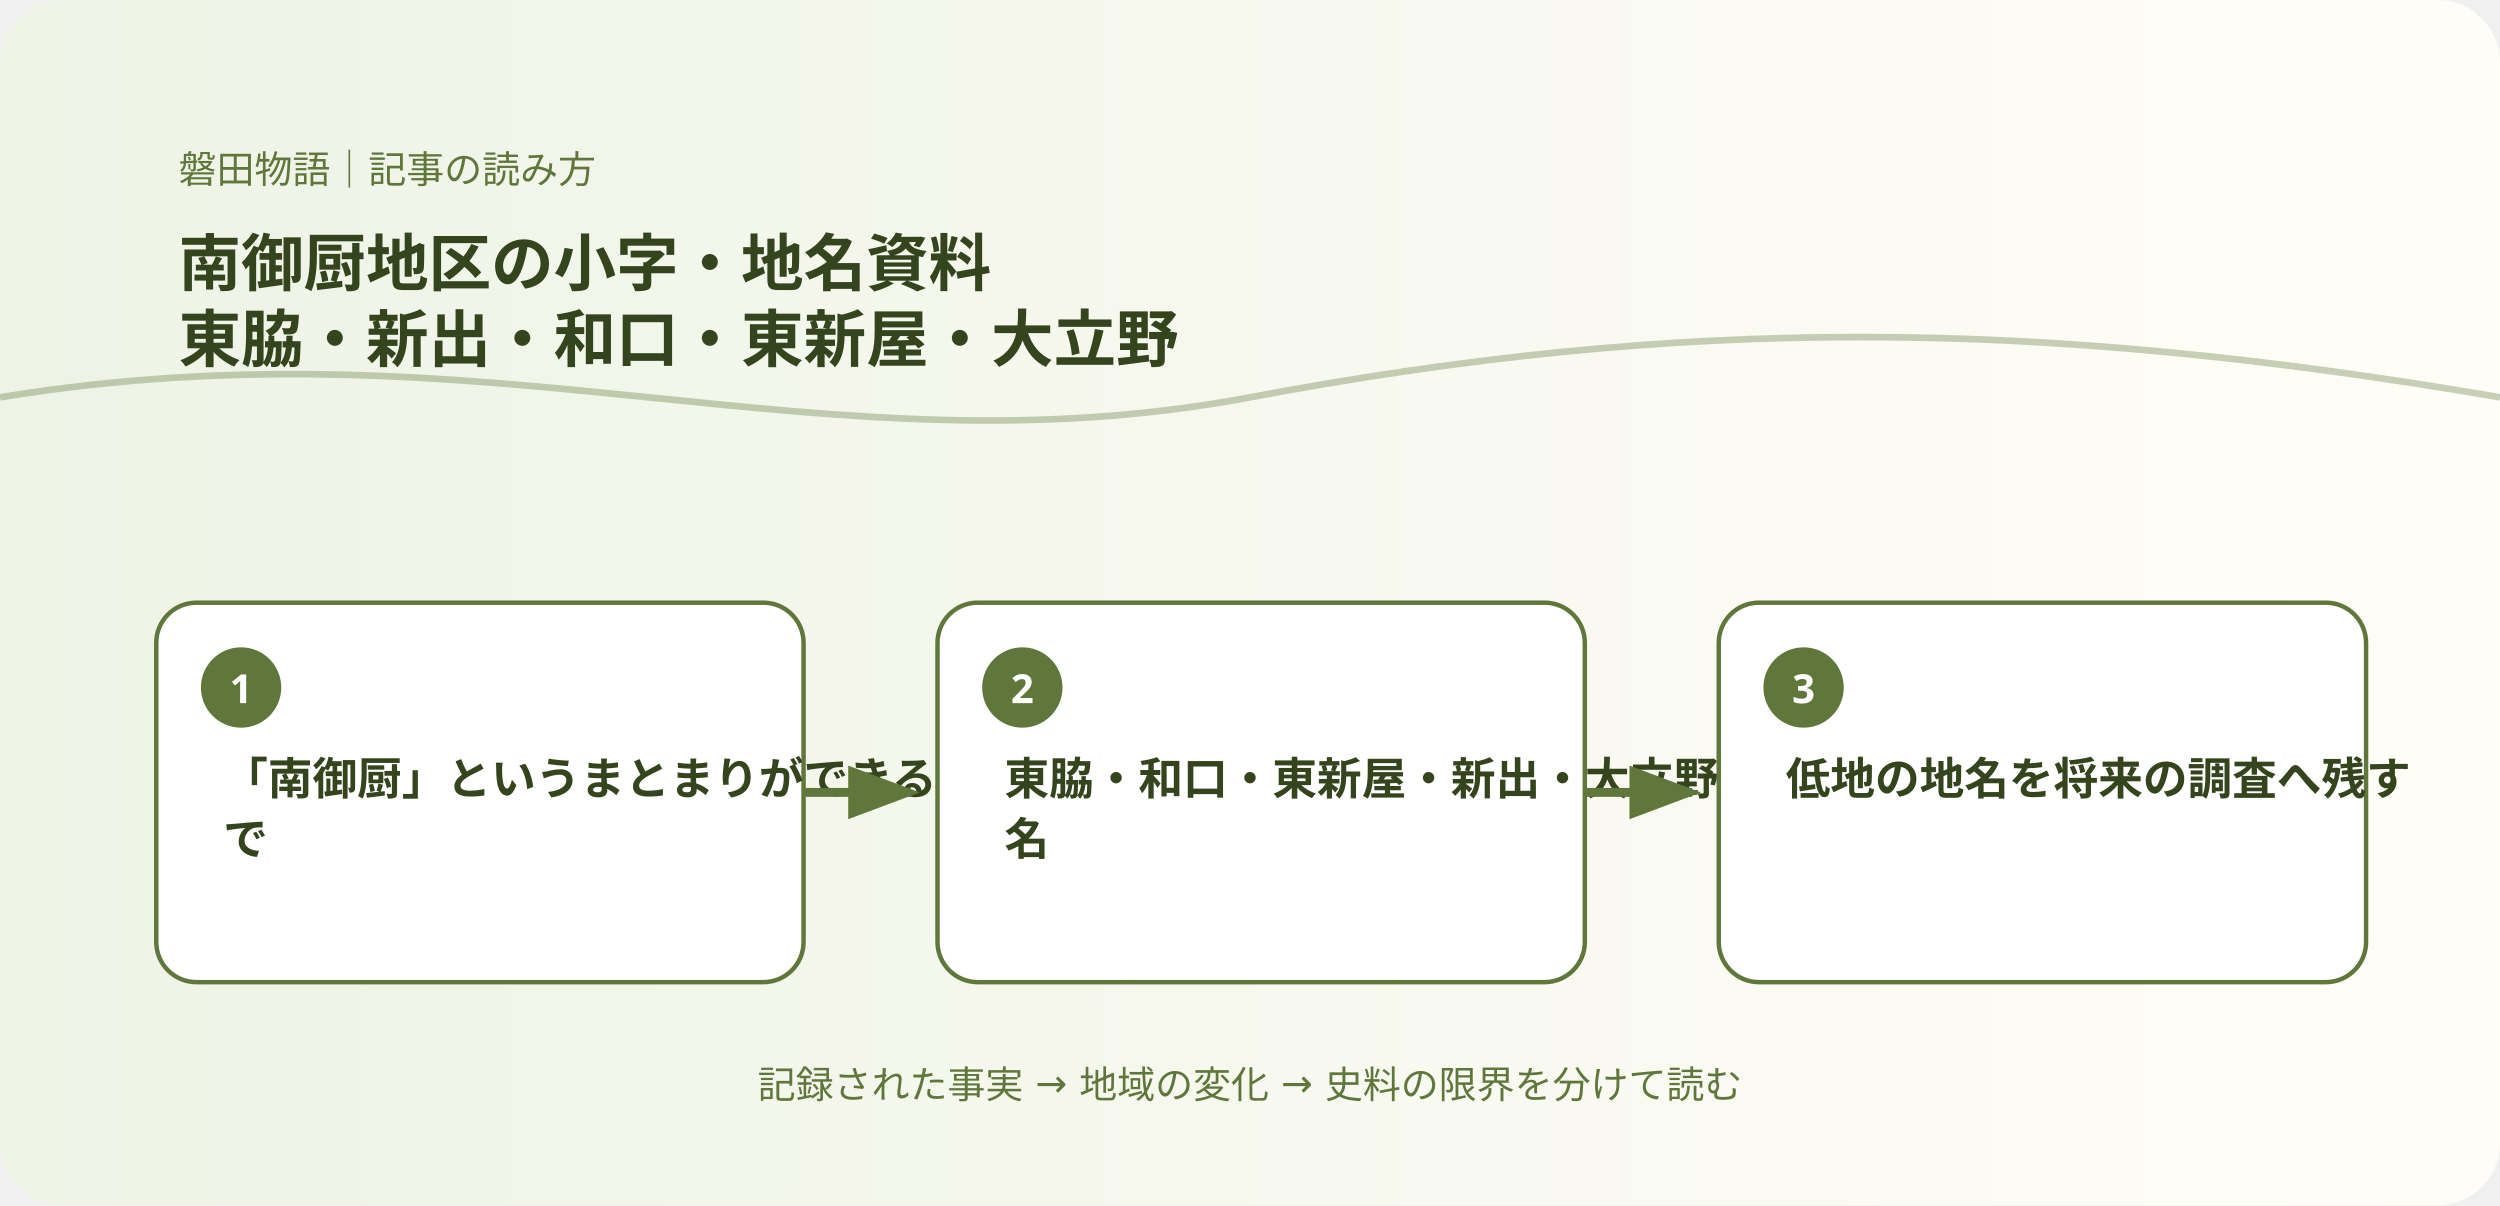
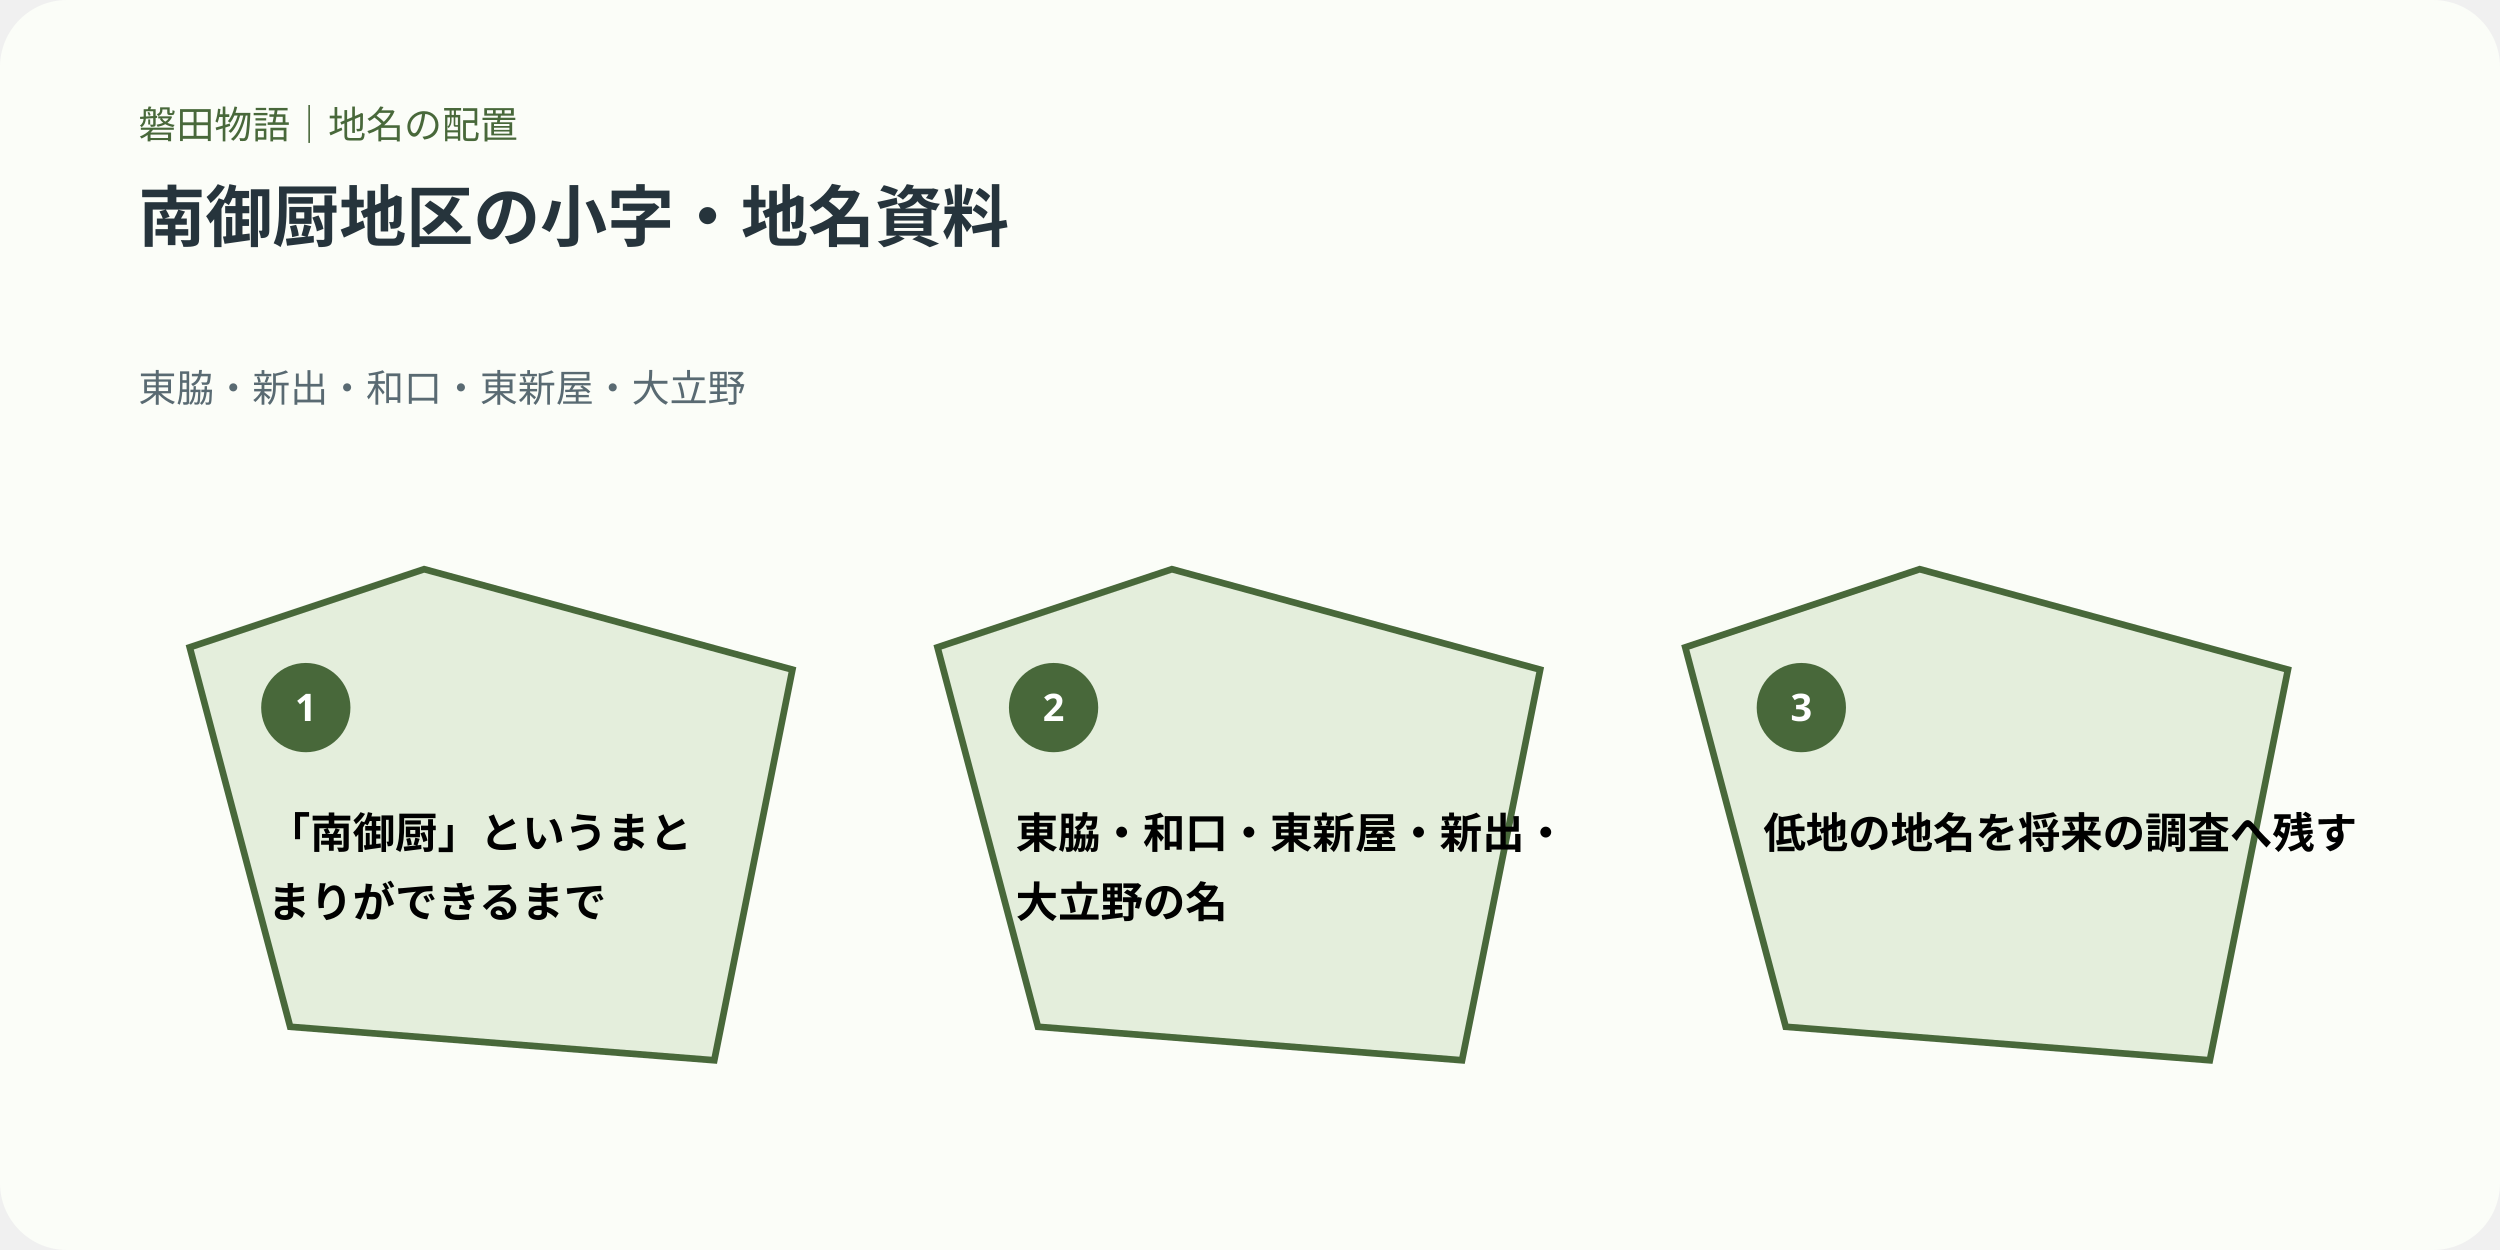
- <svg xmlns="http://www.w3.org/2000/svg" viewBox="0 0 1120 540" role="img" aria-labelledby="title desc">
-   <defs>
-     <linearGradient id="bg" x1="0" x2="1">
-       <stop stop-color="#eef3e6" />
-       <stop offset="1" stop-color="#fffdf7" />
-     </linearGradient>
-     <marker id="arrow" markerWidth="9" markerHeight="9" refX="7" refY="3" orient="auto">
-       <path d="M0,0 L0,6 L8,3 z" fill="#5f773a" />
-     </marker>
-   </defs>
-   <style>.ttl{font:700 28px 'Yu Mincho','Noto Serif JP',serif;fill:#34451e}.sub{font:500 17px system-ui,sans-serif;fill:#5f773a}.card{font:600 20px 'Yu Gothic','Noto Sans JP',sans-serif;fill:#34451e}.num{font:700 18px system-ui,sans-serif;fill:white}</style>
-   <rect width="1120" height="540" rx="28" fill="url(#bg)" />
-   <path d="M0 178 C220 142 368 214 560 178 S910 142 1120 178" fill="none" stroke="#5f773a" stroke-width="3" opacity=".35" />
-   <text x="80" y="82" class="sub">磐田物語｜記事の読み方</text>
-   <text x="80" y="128" class="ttl">
-     <tspan x="80" dy="0">南御厨地区の小字・地名資料</tspan>
-     <tspan x="80" dy="34">東脇・新出・和口・東新屋・大立野</tspan>
+ <svg xmlns="http://www.w3.org/2000/svg" viewBox="0 0 1120 560" role="img" aria-labelledby="title desc">
+   <style>.ttl{font:700 30px "Yu Mincho","Noto Serif JP",serif}.sub{font:500 17px system-ui,sans-serif}.label{font:700 19px "Yu Gothic","Noto Sans JP",sans-serif}.small{font:500 16px system-ui,sans-serif}.num{font:700 17px system-ui,sans-serif;fill:white}</style>
+   <rect width="1120" height="560" rx="30" fill="#fbfdf8" />
+   <text x="62" y="62" class="sub" fill="#48683a">磐田物語｜地名の配置</text>
+   <text x="62" y="108" class="ttl" fill="#26343c">南御厨地区の小字・地名資料</text>
+   <text x="62" y="180" class="sub" fill="#596a72">東脇・新出・和口・東新屋・大立野</text>
+   <path d="M85 290 L190 255 L355 300 L320 475 L130 460 Z" fill="#e4eedc" stroke="#48683a" stroke-width="3" />
+   <circle cx="137" cy="317" r="20" fill="#48683a" />
+   <text x="137" y="323" text-anchor="middle" class="num">1</text>
+   <text x="120" y="380" class="label">
+     <tspan x="120" dy="0">「南御厨」というまと</tspan>
+     <tspan x="120" dy="31">まりができるまで</tspan>
  </text>
-   <g>
-     <rect x="70" y="270" width="290" height="170" rx="18" fill="#ffffff" stroke="#5f773a" stroke-width="2" />
-     <circle cx="108" cy="308" r="18" fill="#5f773a" />
-     <text x="108" y="315" text-anchor="middle" class="num">1</text>
-     <text x="100" y="356" class="card">
-       <tspan x="100" dy="0">「南御厨」というまとまりができるま</tspan>
-       <tspan x="100" dy="27">で</tspan>
-     </text>
-   </g>
-   <g>
-     <rect x="420" y="270" width="290" height="170" rx="18" fill="#ffffff" stroke="#5f773a" stroke-width="2" />
-     <circle cx="458" cy="308" r="18" fill="#5f773a" />
-     <text x="458" y="315" text-anchor="middle" class="num">2</text>
-     <text x="450" y="356" class="card">
-       <tspan x="450" dy="0">東脇・和口・東新屋・新出・大立野の</tspan>
-       <tspan x="450" dy="27">名</tspan>
-     </text>
-   </g>
-   <g>
-     <rect x="770" y="270" width="290" height="170" rx="18" fill="#ffffff" stroke="#5f773a" stroke-width="2" />
-     <circle cx="808" cy="308" r="18" fill="#5f773a" />
-     <text x="808" y="315" text-anchor="middle" class="num">3</text>
-     <text x="800" y="356" class="card">
-       <tspan x="800" dy="0">低地の地名を将来の調査へ残す</tspan>
-     </text>
-   </g>
-   <path d="M360 355 H408" stroke="#5f773a" stroke-width="4" marker-end="url(#arrow)" />
-   <path d="M710 355 H758" stroke="#5f773a" stroke-width="4" marker-end="url(#arrow)" />
-   <text x="560" y="492" text-anchor="middle" class="sub">記録された事実 → 地域の変化 → 史料の限界を分けて読む</text>
+   <path d="M420 290 L525 255 L690 300 L655 475 L465 460 Z" fill="#e4eedc" stroke="#48683a" stroke-width="3" />
+   <circle cx="472" cy="317" r="20" fill="#48683a" />
+   <text x="472" y="323" text-anchor="middle" class="num">2</text>
+   <text x="455" y="380" class="label">
+     <tspan x="455" dy="0">東脇・和口・東新屋・新出・</tspan>
+     <tspan x="455" dy="31">大立野の名</tspan>
+   </text>
+   <path d="M755 290 L860 255 L1025 300 L990 475 L800 460 Z" fill="#e4eedc" stroke="#48683a" stroke-width="3" />
+   <circle cx="807" cy="317" r="20" fill="#48683a" />
+   <text x="807" y="323" text-anchor="middle" class="num">3</text>
+   <text x="790" y="380" class="label">
+     <tspan x="790" dy="0">低地の地名を将来の調査へ残す</tspan>
+   </text>
</svg>
